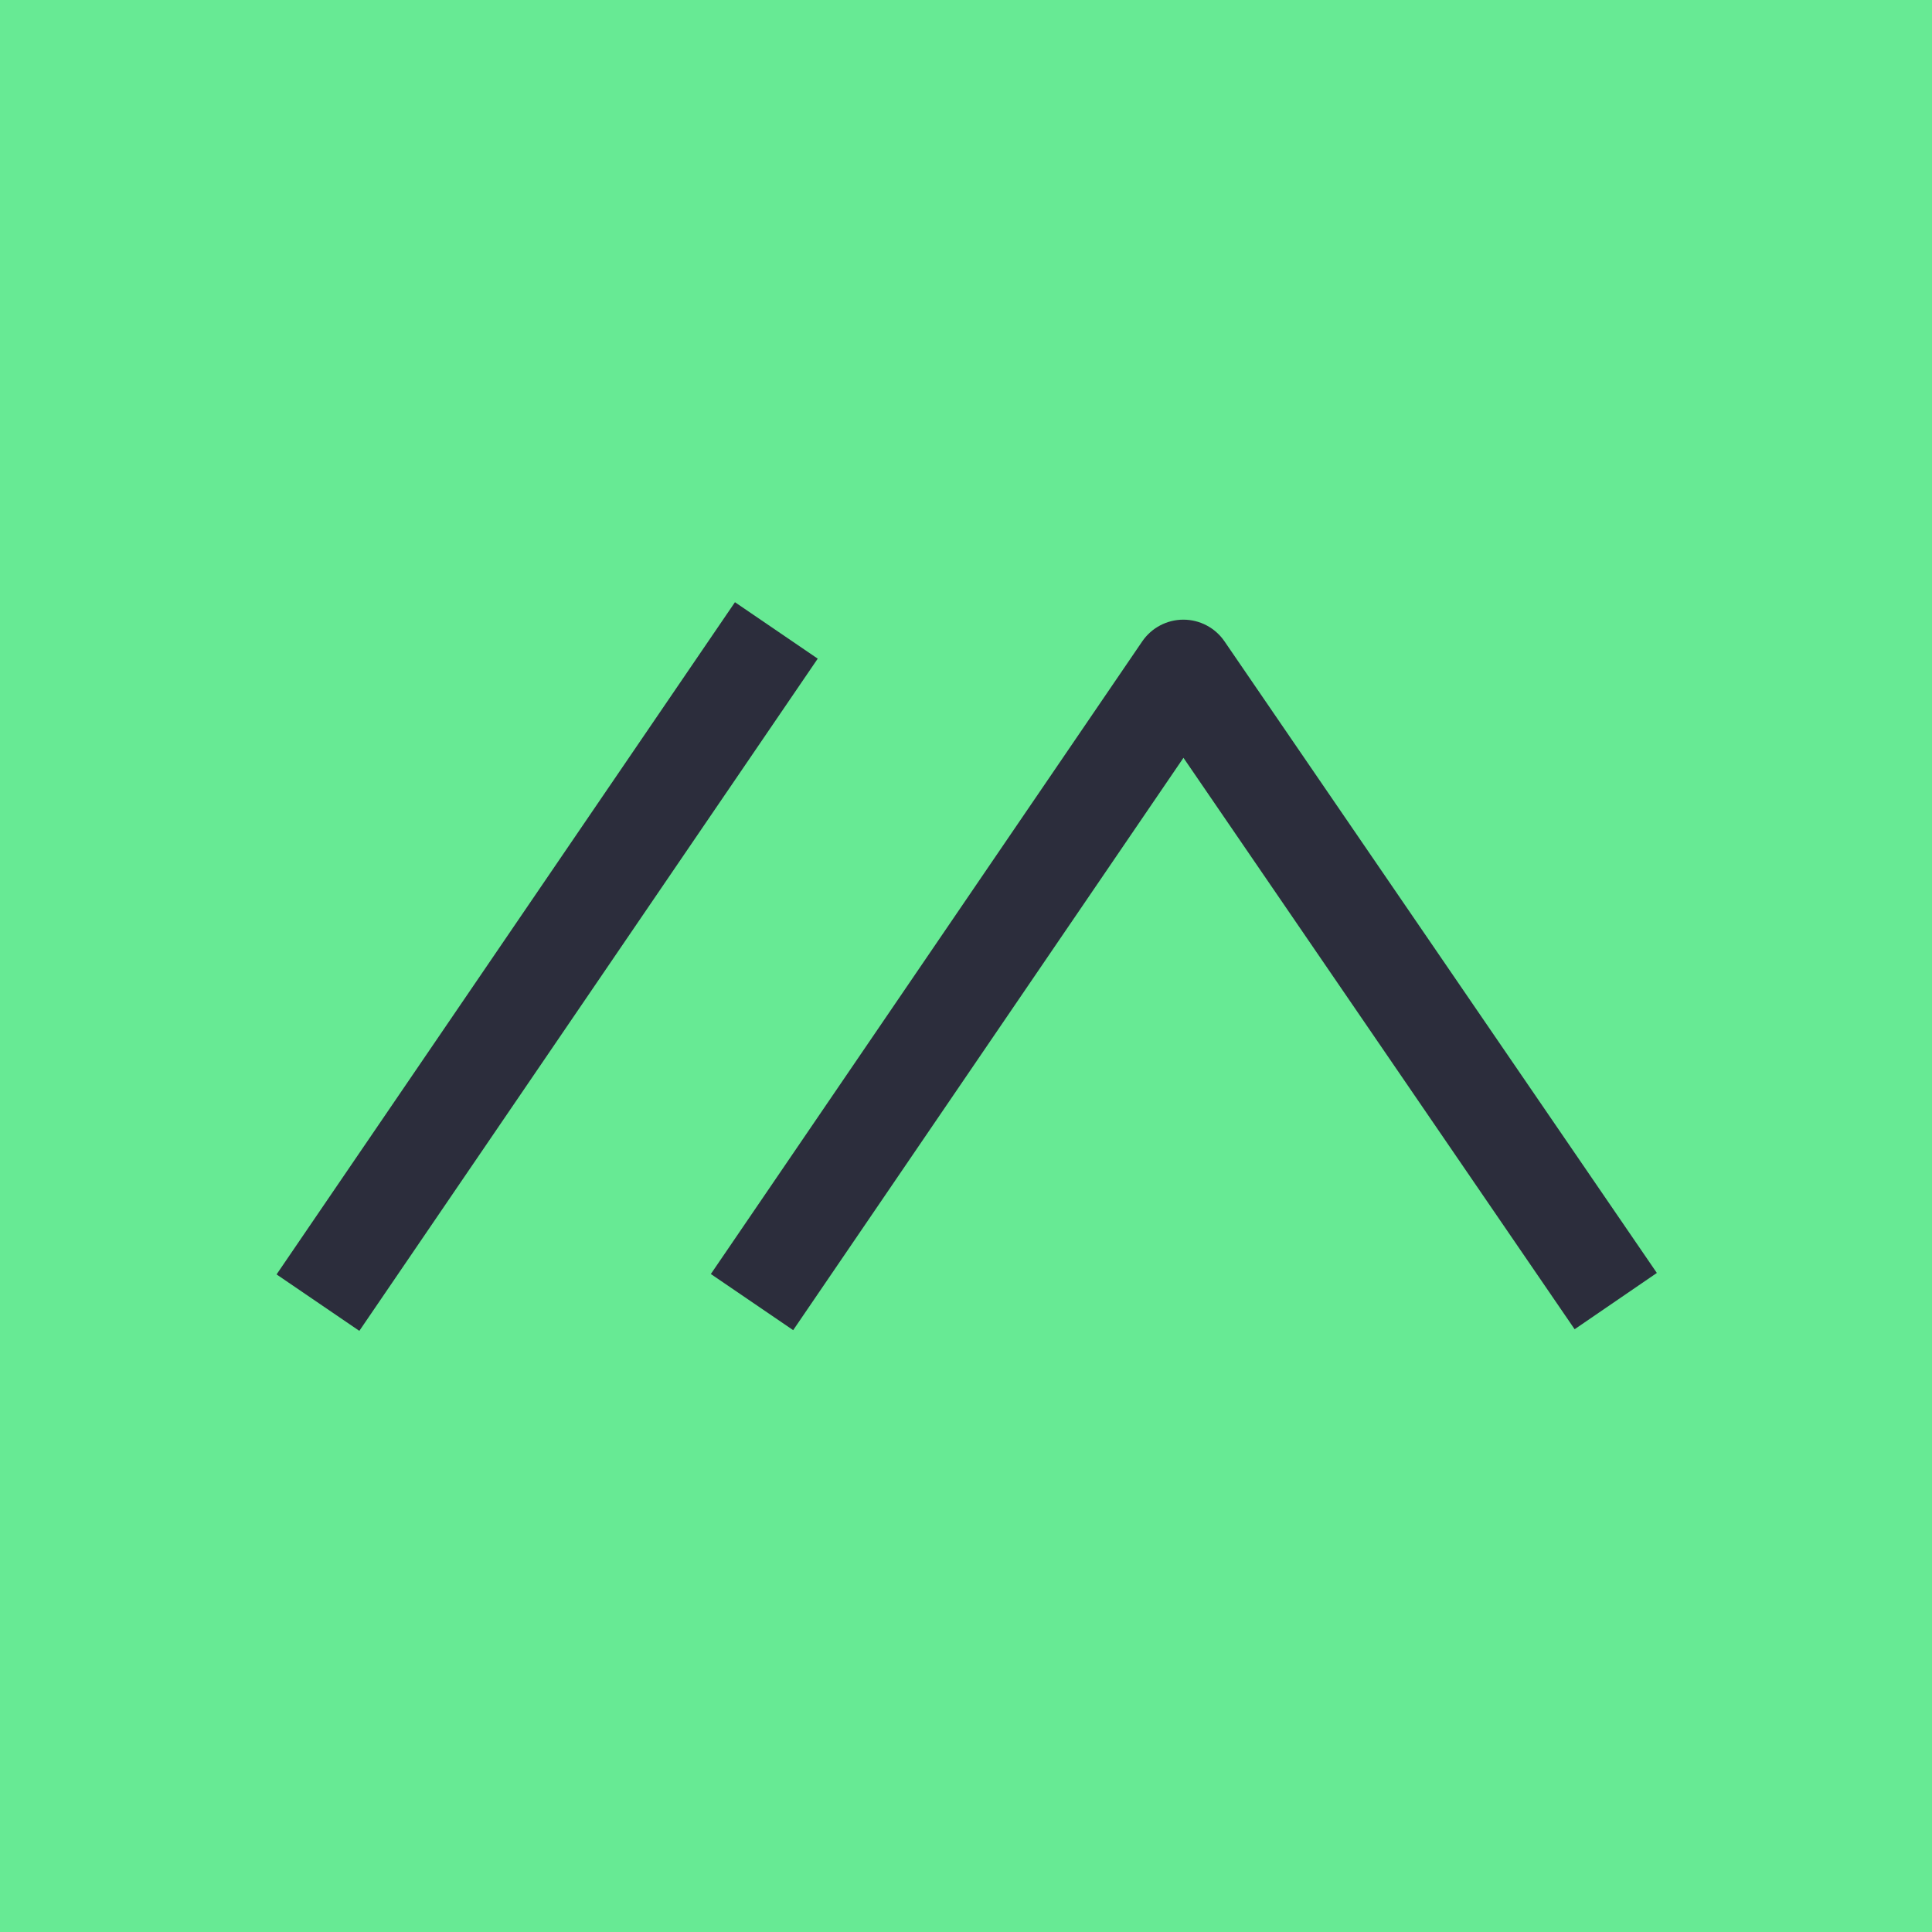
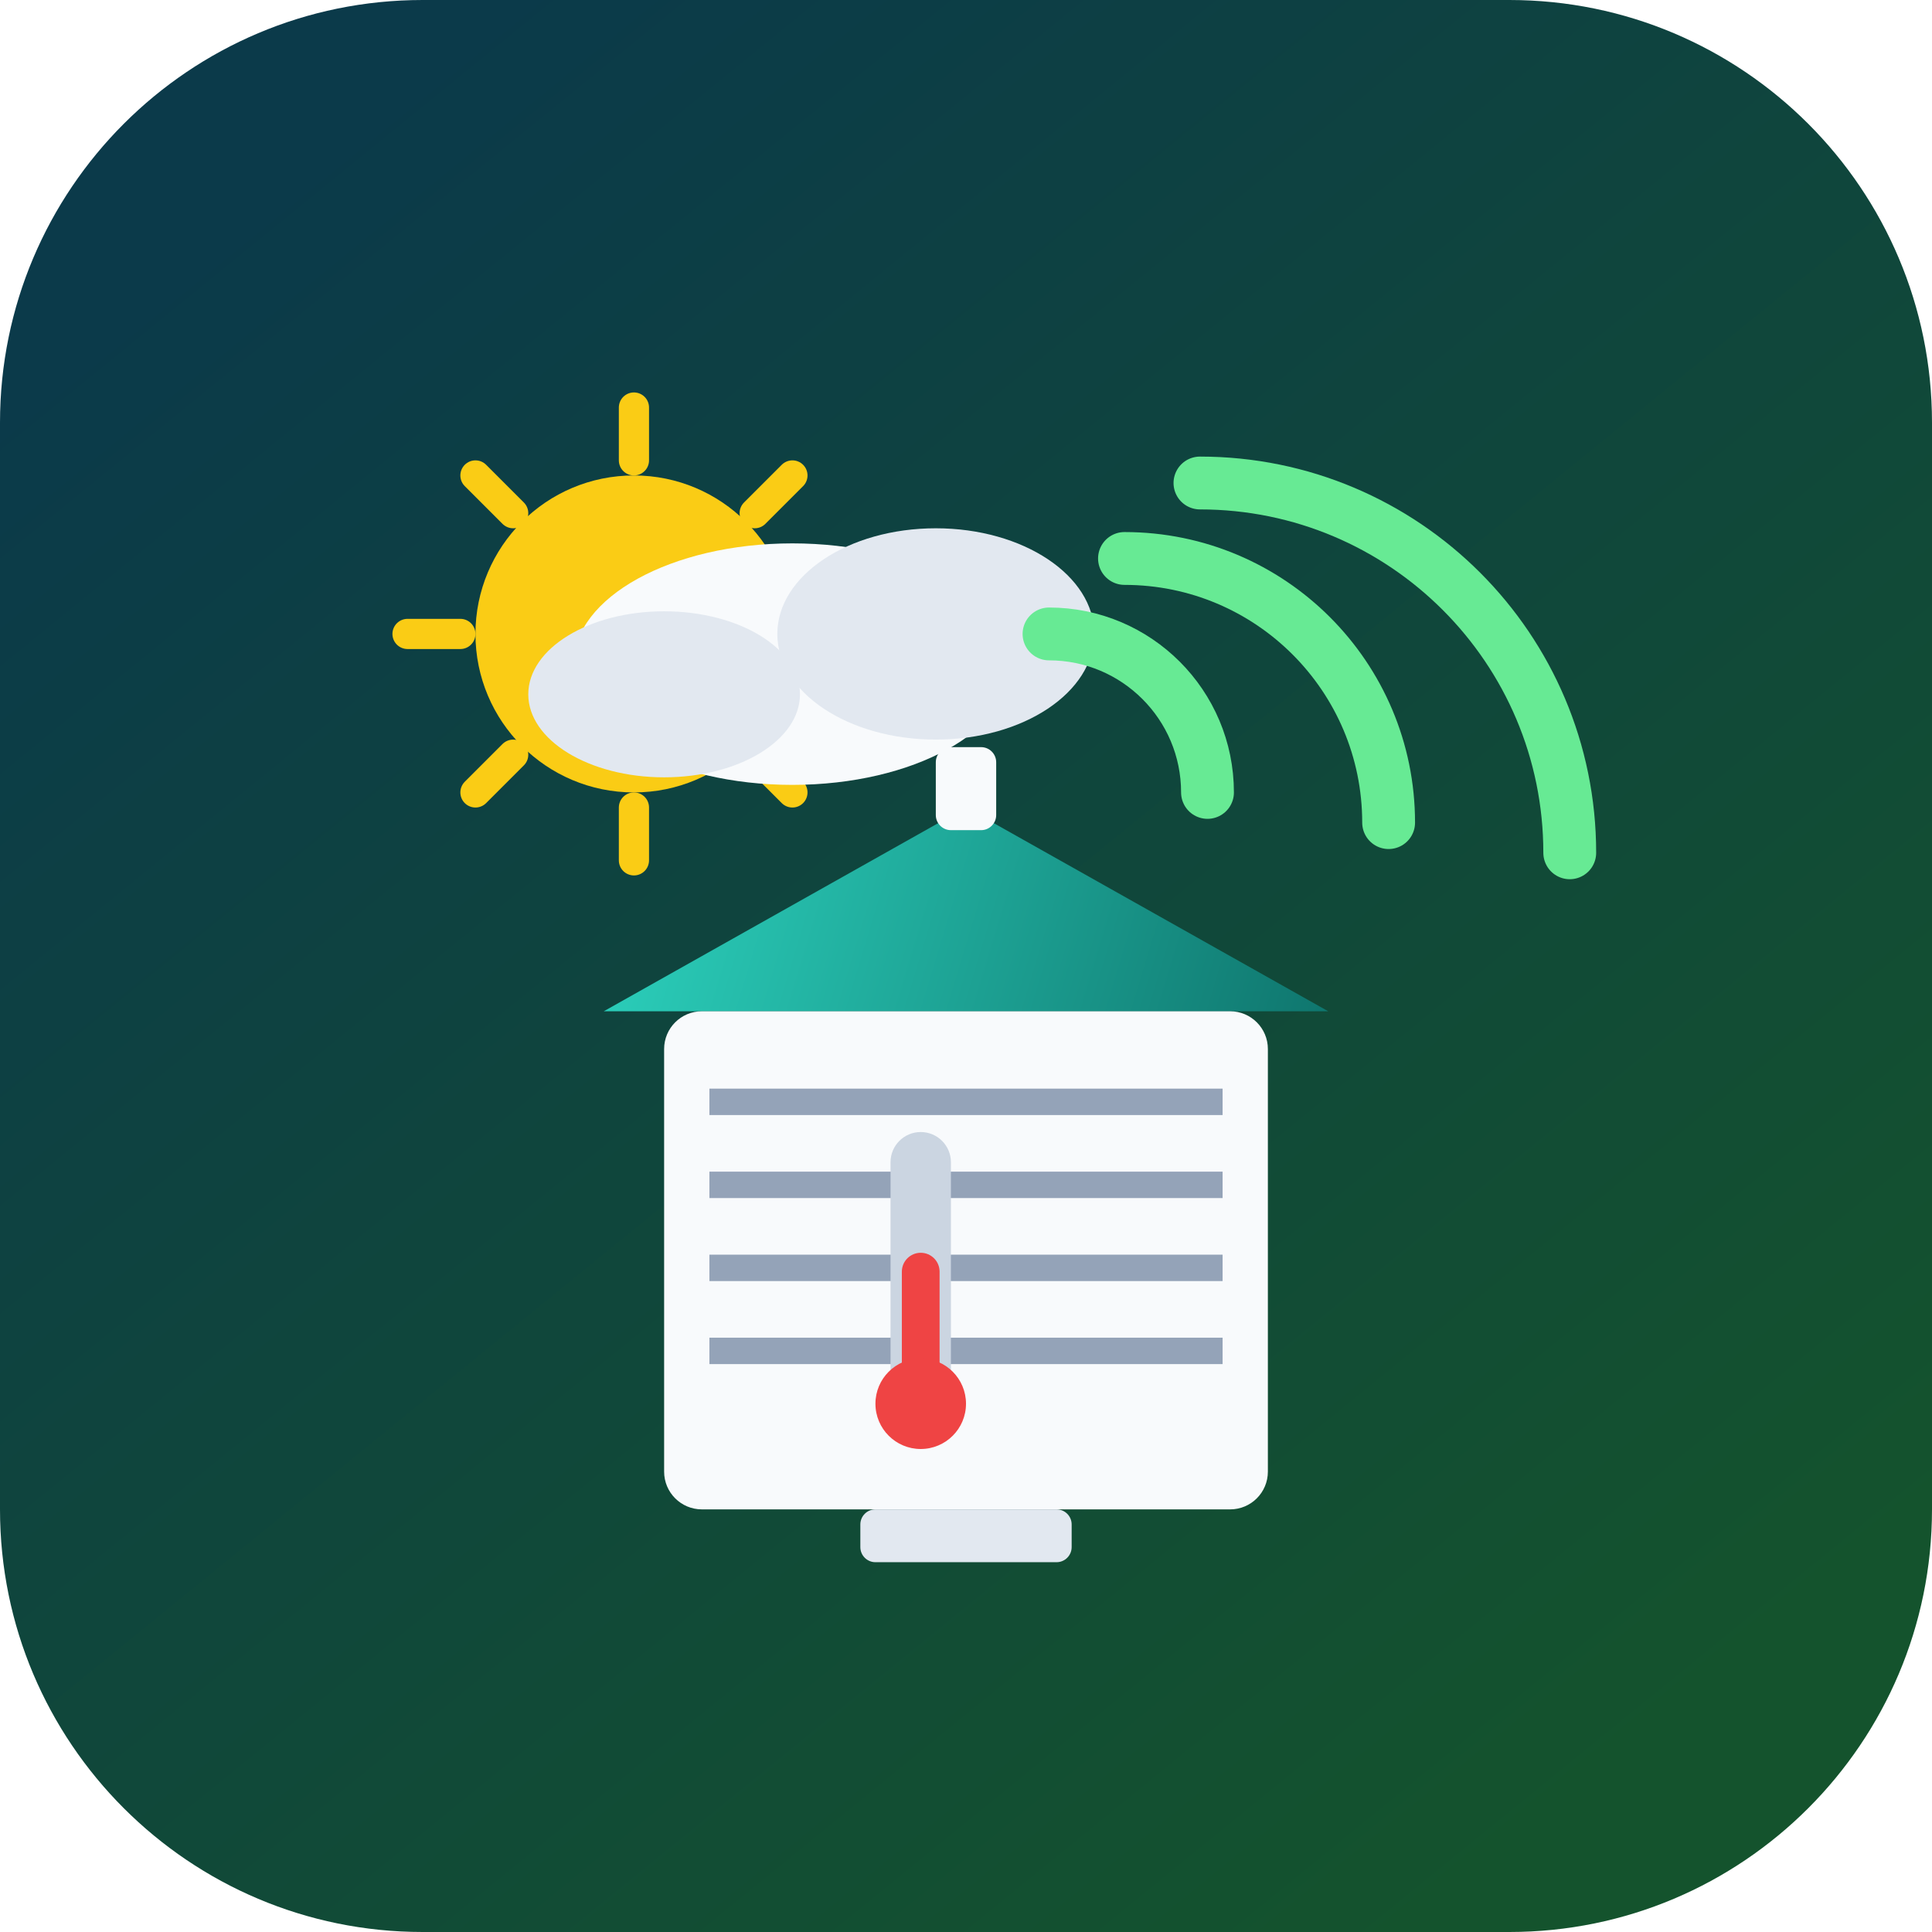
- <svg xmlns="http://www.w3.org/2000/svg" version="1.1" width="512" height="512" viewBox="0 0 512 512" xml:space="preserve">
-   <defs> </defs>
-   <g transform="matrix(1 0 0 1 256 256)" id="xYQ9Gk9Jwpgj_HMOXB3F_">
-     <path style="stroke: rgb(213, 130, 139); stroke-width: 0; stroke-dasharray: none; stroke-linecap: butt; stroke-dashoffset: 0; stroke-linejoin: miter; stroke-miterlimit: 4; fill: rgb(103, 234, 148); fill-rule: nonzero; opacity: 1" vector-effect="non-scaling-stroke" transform=" translate(-256, -256)" d="M 0 0 L 512 0 L 512 512 L 0 512 z" stroke-linecap="round" />
+ <svg xmlns="http://www.w3.org/2000/svg" viewBox="0 0 512 512" width="512" height="512">
+   <defs>
+     <linearGradient id="bg" x1="80" y1="40" x2="430" y2="470" gradientUnits="userSpaceOnUse">
+       <stop offset="0" stop-color="#0b3a4a" />
+       <stop offset="1" stop-color="#14532d" />
+     </linearGradient>
+     <linearGradient id="roof" x1="160" y1="210" x2="352" y2="268" gradientUnits="userSpaceOnUse">
+       <stop offset="0" stop-color="#2dd4bf" />
+       <stop offset="1" stop-color="#0f766e" />
+     </linearGradient>
+   </defs>
+   <rect width="512" height="512" rx="112" fill="url(#bg)" />
+   <circle cx="168" cy="168" r="42" fill="#facc15" />
+   <g fill="none" stroke="#facc15" stroke-width="8" stroke-linecap="round">
+     <path d="M168 108v14" />
+     <path d="M168 214v14" />
+     <path d="M108 168h14" />
+     <path d="M214 168h14" />
+     <path d="M126 126l10 10" />
+     <path d="M200 200l10 10" />
+     <path d="M210 126l-10 10" />
+     <path d="M136 200l-10 10" />
  </g>
-   <g transform="matrix(1.79 0 0 1.79 313.74 258.36)" id="1xBsk2n9FZp60Rz1O-ceJ">
-     <path style="stroke: none; stroke-width: 1; stroke-dasharray: none; stroke-linecap: butt; stroke-dashoffset: 0; stroke-linejoin: round; stroke-miterlimit: 2; fill: rgb(44, 45, 60); fill-rule: evenodd; opacity: 1" vector-effect="non-scaling-stroke" transform=" translate(-250.97, -362.41)" d="M 250.908 330.267 L 193.126 415.005 L 180.938 406.694 L 244.802 313.037 C 246.174 311.024 248.453 309.819 250.889 309.816 C 253.326 309.814 255.606 311.015 256.982 313.026 L 320.994 406.536 L 308.821 414.869 L 250.908 330.267 Z" stroke-linecap="round" />
+   <ellipse cx="210" cy="176" rx="58" ry="32" fill="#f8fafc" />
+   <ellipse cx="248" cy="168" rx="42" ry="28" fill="#e2e8f0" />
+   <ellipse cx="176" cy="184" rx="36" ry="22" fill="#e2e8f0" />
+   <path d="M160 268 L256 214 L352 268 Z" fill="url(#roof)" />
+   <rect x="176" y="268" width="160" height="132" rx="10" fill="#f8fafc" />
+   <g fill="none" stroke="#94a3b8" stroke-width="7">
+     <path d="M188 292h136" />
+     <path d="M188 314h136" />
+     <path d="M188 336h136" />
+     <path d="M188 358h136" />
  </g>
-   <g transform="matrix(1.81 0 0 1.81 145 256.15)" id="KxN7E9YpbyPgz0S4z4Cl6">
-     <path style="stroke: none; stroke-width: 1; stroke-dasharray: none; stroke-linecap: butt; stroke-dashoffset: 0; stroke-linejoin: round; stroke-miterlimit: 2; fill: rgb(44, 45, 60); fill-rule: evenodd; opacity: 1" vector-effect="non-scaling-stroke" transform=" translate(-115.14, -528.06)" d="M 87.642 581.398 L 154.757 482.977 L 142.638 474.713 L 75.523 573.134 L 87.642 581.398 Z" stroke-linecap="round" />
+   <rect x="236" y="300" width="16" height="72" rx="8" fill="#cbd5e1" />
+   <rect x="239" y="332" width="10" height="36" rx="5" fill="#ef4444" />
+   <circle cx="244" cy="372" r="12" fill="#ef4444" />
+   <rect x="228" y="400" width="56" height="14" rx="4" fill="#e2e8f0" />
+   <rect x="248" y="198" width="16" height="22" rx="4" fill="#f8fafc" />
+   <g fill="none" stroke="#67ea94" stroke-width="14" stroke-linecap="round">
+     <path d="M278 168a42 42 0 0 1 42 42" />
+     <path d="M298 148a70 70 0 0 1 70 70" />
+     <path d="M318 128a98 98 0 0 1 98 98" />
  </g>
</svg>
